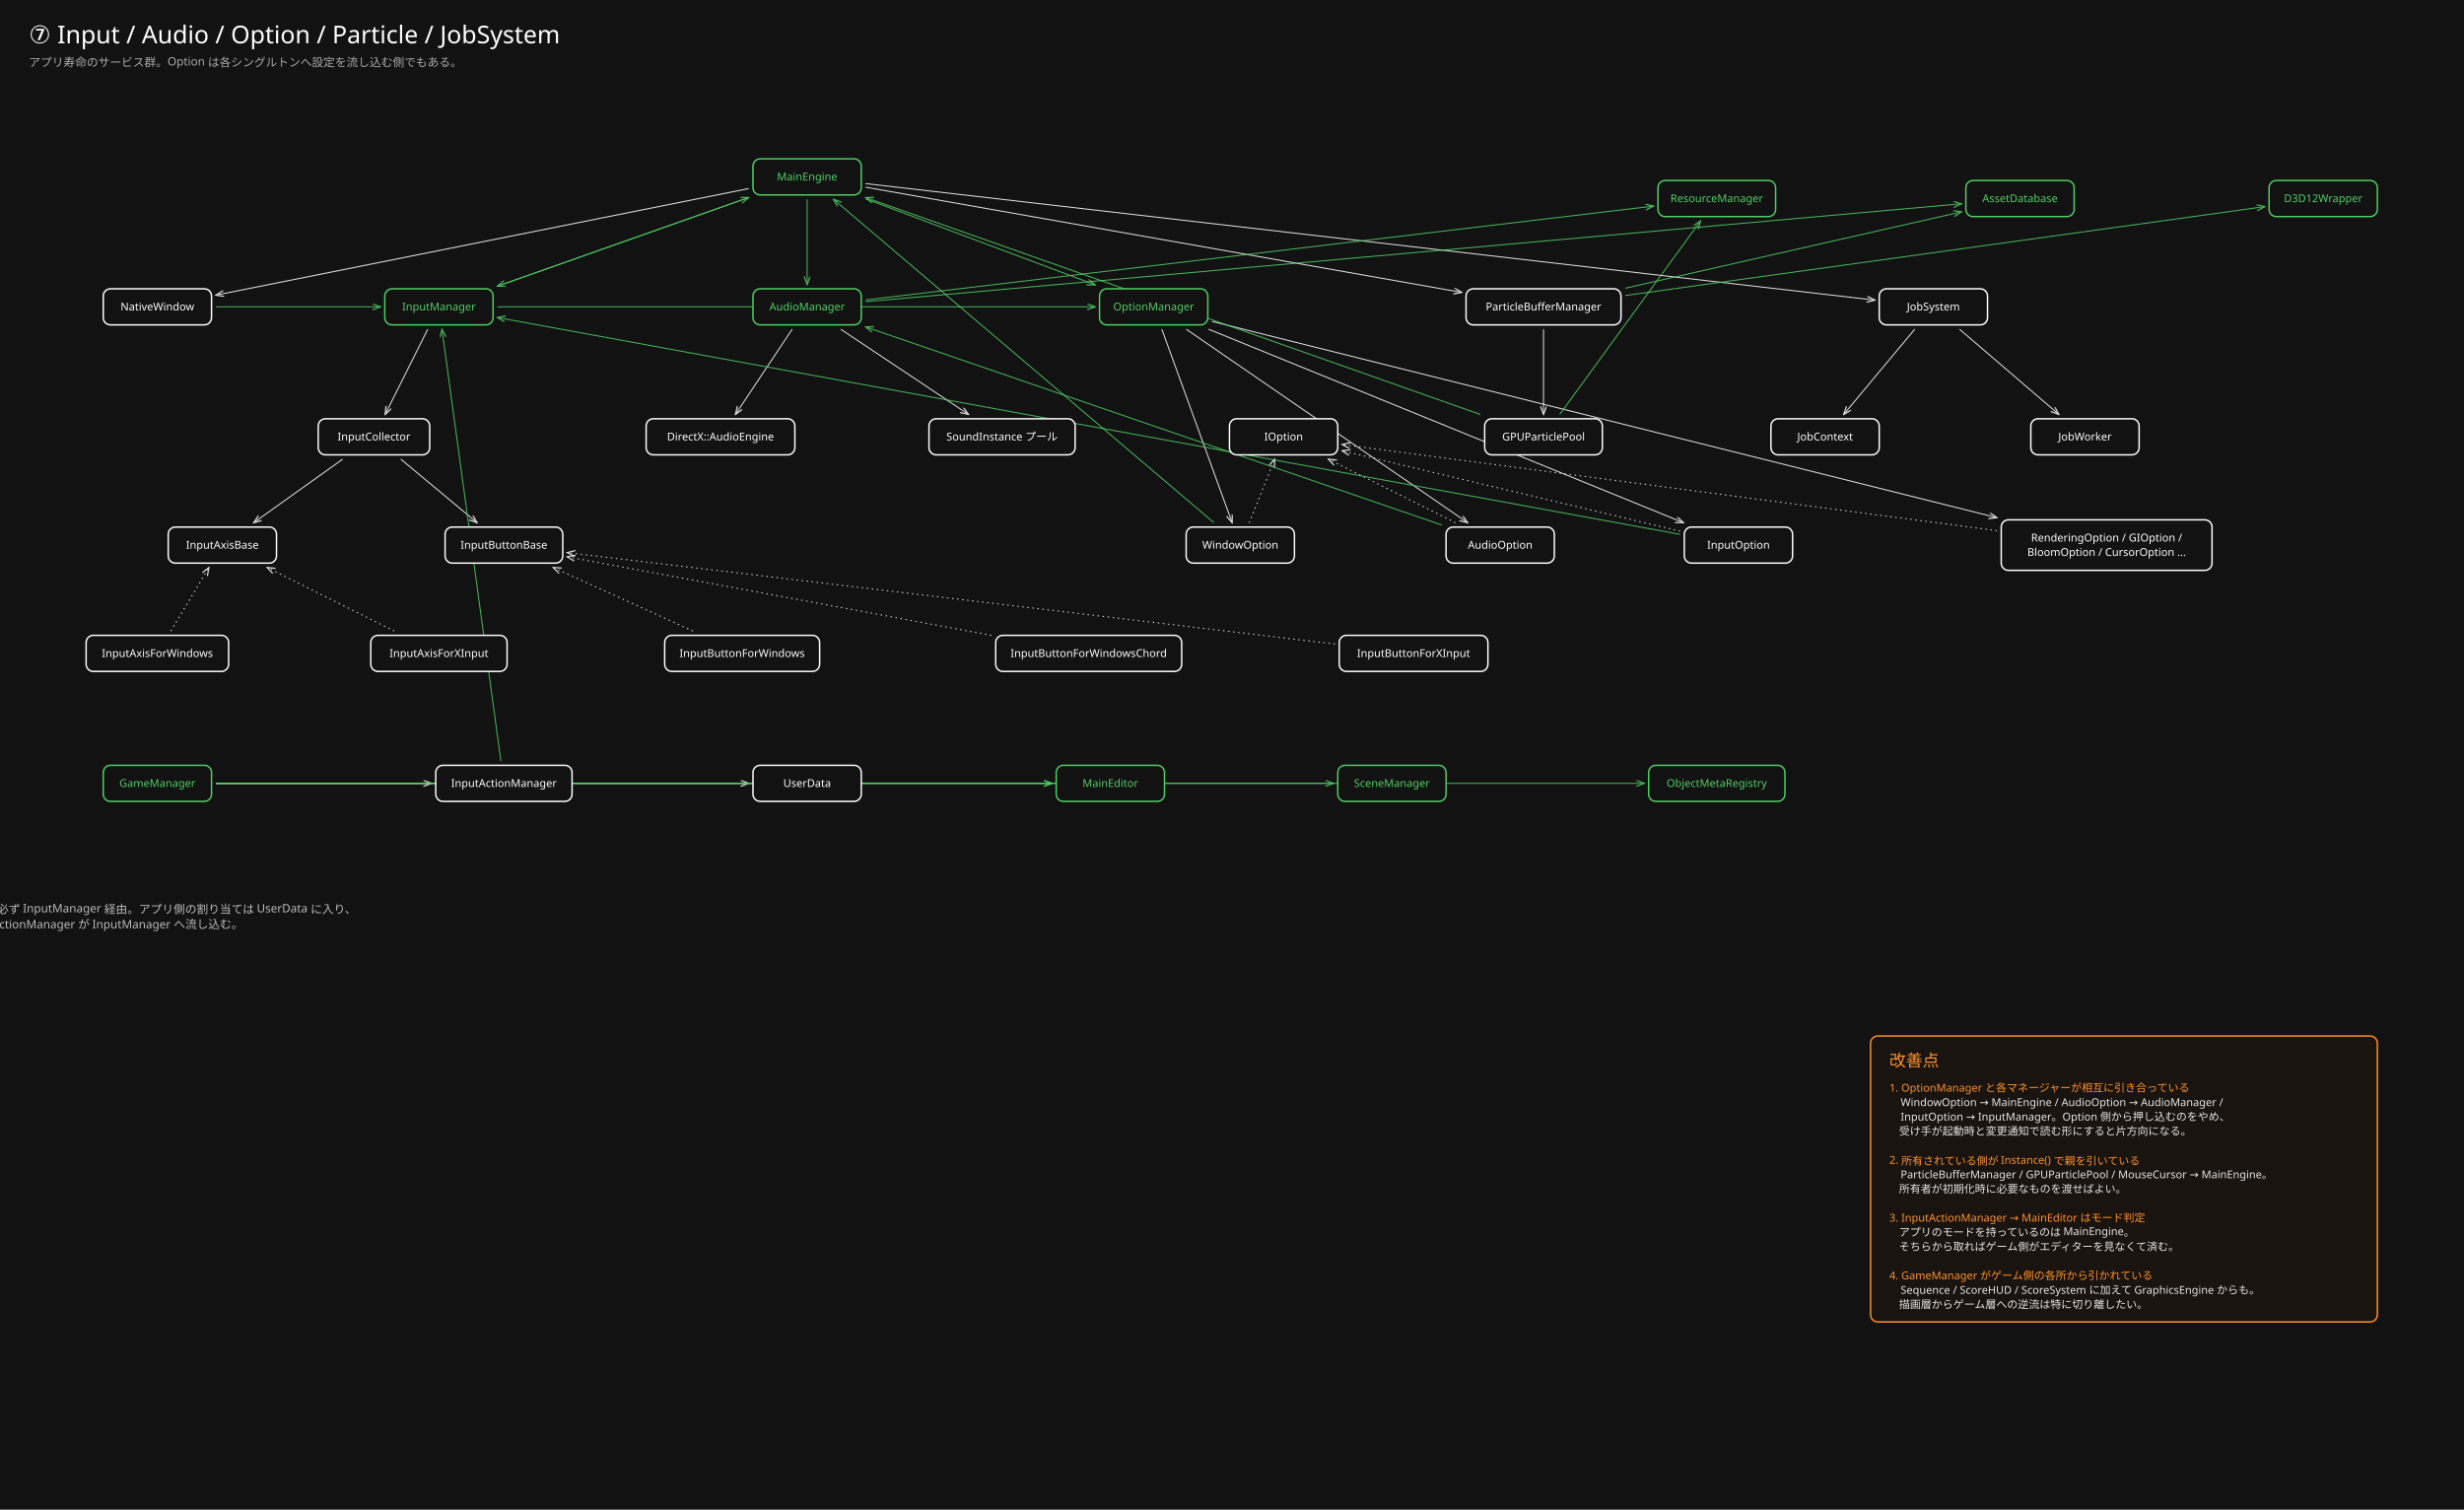
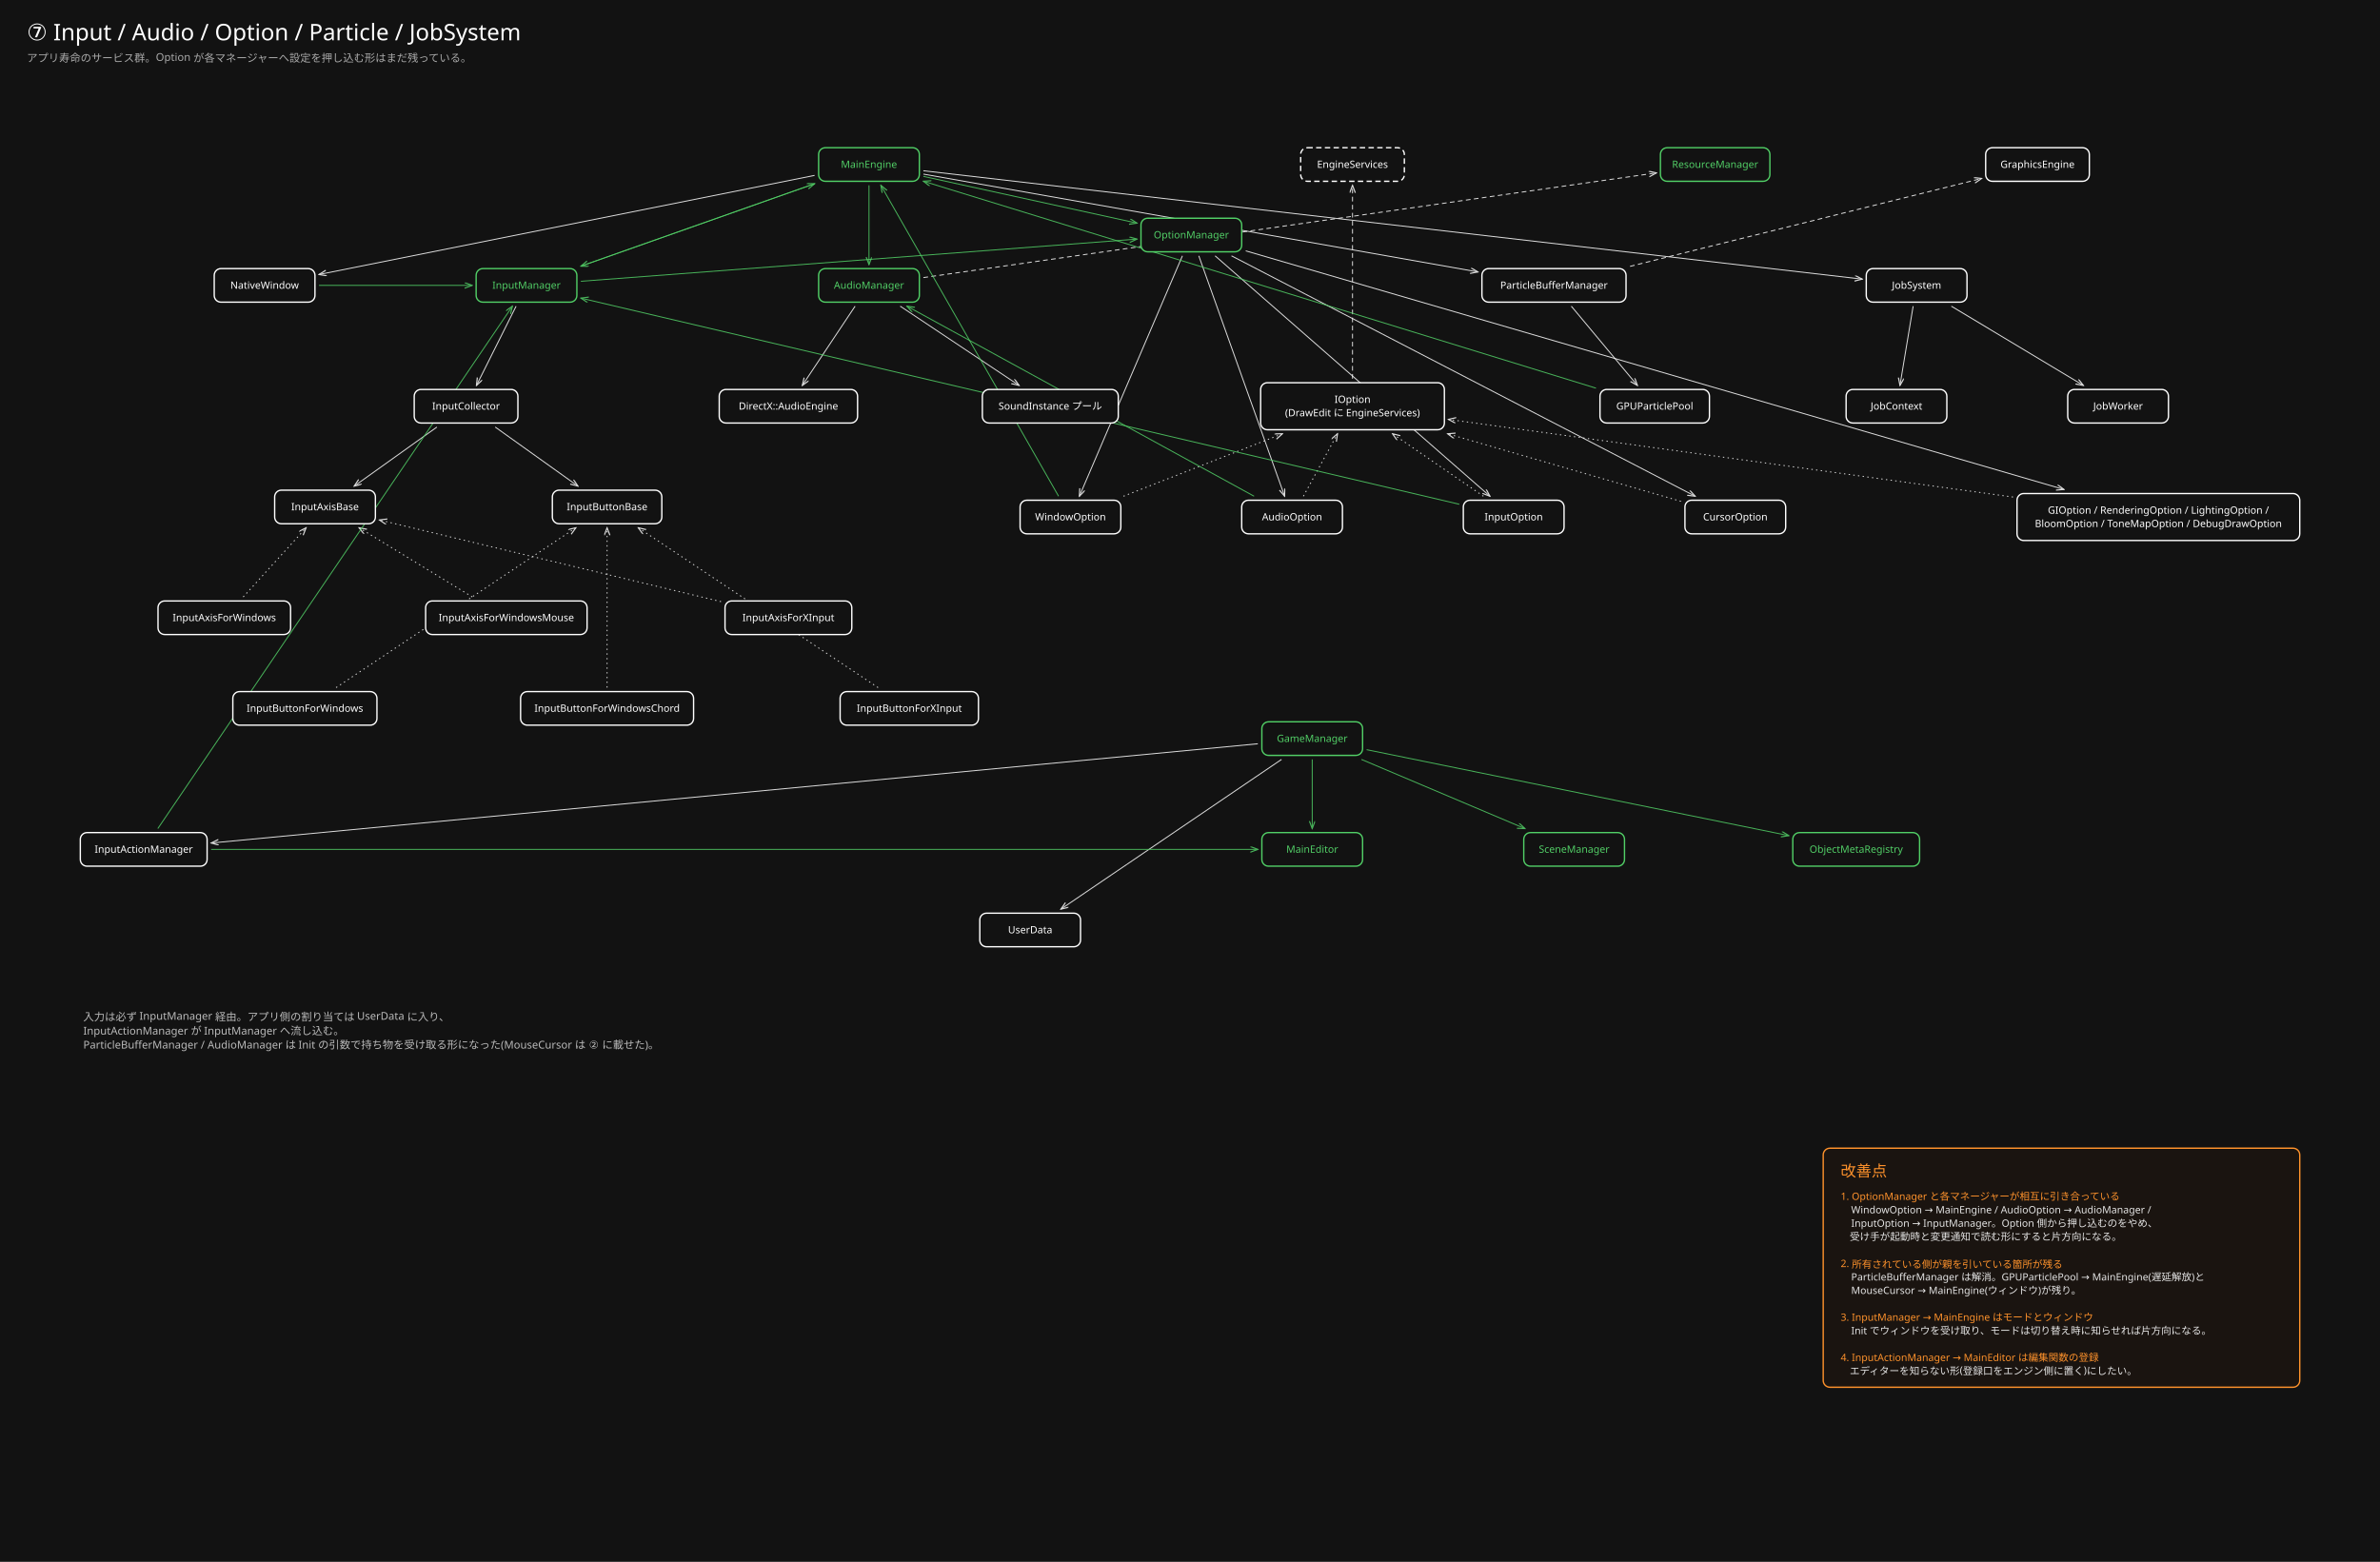
- <svg xmlns="http://www.w3.org/2000/svg" viewBox="-218 -245 3413 2091" width="2400">
-   <rect x="-218" y="-245" width="3413" height="2091" fill="#121212" />
+ <svg xmlns="http://www.w3.org/2000/svg" viewBox="-394 -245 3544 2326" width="2400">
+   <rect x="-394" y="-245" width="3544" height="2326" fill="#121212" />
  <defs>
    <marker id="aw" markerWidth="9" markerHeight="9" refX="8" refY="3" orient="auto">
      <path d="M0,0 L8,3 L0,6" fill="none" stroke="#ffffff" stroke-width="1.2" />
    </marker>
    <marker id="ag" markerWidth="9" markerHeight="9" refX="8" refY="3" orient="auto">
      <path d="M0,0 L8,3 L0,6" fill="none" stroke="#51cf66" stroke-width="1.2" />
    </marker>
  </defs>
-   <text x="-178" y="-185" fill="#fff" font-size="34" font-family="sans-serif">⑦ Input / Audio / Option / Particle / JobSystem</text>
-   <text x="-178" y="-153" fill="#aaa" font-size="16" font-family="sans-serif">アプリ寿命のサービス群。Option は各シングルトンへ設定を流し込む側でもある。</text>
+   <text x="-354" y="-185" fill="#fff" font-size="34" font-family="sans-serif">⑦ Input / Audio / Option / Particle / JobSystem</text>
+   <text x="-354" y="-153" fill="#aaa" font-size="16" font-family="sans-serif">アプリ寿命のサービス群。Option が各マネージャーへ設定を押し込む形はまだ残っている。</text>
  <line x1="819.0" y1="28.6" x2="471.0" y2="151.4" stroke="#51cf66" stroke-width="1.4" opacity="0.85" marker-end="url(#ag)" />
  <line x1="900.0" y1="31.0" x2="900.0" y2="149.0" stroke="#51cf66" stroke-width="1.4" opacity="0.85" marker-end="url(#ag)" />
-   <line x1="981.0" y1="30.4" x2="1299.0" y2="149.6" stroke="#51cf66" stroke-width="1.4" opacity="0.85" marker-end="url(#ag)" />
+   <line x1="981.0" y1="17.7" x2="1299.0" y2="87.3" stroke="#51cf66" stroke-width="1.4" opacity="0.85" marker-end="url(#ag)" />
+   <line x1="819.0" y1="16.2" x2="81.0" y2="163.8" stroke="#ffffff" stroke-width="1.4" opacity="0.85" marker-end="url(#aw)" />
  <line x1="981.0" y1="14.3" x2="1806.7" y2="160.0" stroke="#ffffff" stroke-width="1.4" opacity="0.85" marker-end="url(#aw)" />
  <line x1="981.0" y1="9.3" x2="2379.0" y2="170.7" stroke="#ffffff" stroke-width="1.4" opacity="0.85" marker-end="url(#aw)" />
-   <line x1="819.0" y1="16.2" x2="81.0" y2="163.8" stroke="#ffffff" stroke-width="1.4" opacity="0.85" marker-end="url(#aw)" />
  <line x1="81.0" y1="180.0" x2="309.0" y2="180.0" stroke="#51cf66" stroke-width="1.4" opacity="0.85" marker-end="url(#ag)" />
  <line x1="471.0" y1="151.4" x2="819.0" y2="28.6" stroke="#51cf66" stroke-width="1.4" opacity="0.85" marker-end="url(#ag)" />
-   <line x1="471.0" y1="180.0" x2="1299.0" y2="180.0" stroke="#51cf66" stroke-width="1.4" opacity="0.85" marker-end="url(#ag)" />
+   <line x1="471.0" y1="173.9" x2="1299.0" y2="111.1" stroke="#51cf66" stroke-width="1.4" opacity="0.85" marker-end="url(#ag)" />
  <line x1="374.5" y1="211.0" x2="315.5" y2="329.0" stroke="#ffffff" stroke-width="1.4" opacity="0.85" marker-end="url(#aw)" />
  <line x1="256.6" y1="391.0" x2="133.4" y2="479.0" stroke="#ffffff" stroke-width="1.4" opacity="0.85" marker-end="url(#aw)" />
-   <line x1="337.2" y1="391.0" x2="442.8" y2="479.0" stroke="#ffffff" stroke-width="1.4" opacity="0.85" marker-end="url(#aw)" />
-   <line x1="18.6" y1="629.0" x2="71.4" y2="541.0" stroke="#ffffff" stroke-width="1.4" opacity="0.85" stroke-dasharray="2 5" marker-end="url(#aw)" />
-   <line x1="328.0" y1="629.0" x2="152.0" y2="541.0" stroke="#ffffff" stroke-width="1.4" opacity="0.85" stroke-dasharray="2 5" marker-end="url(#aw)" />
-   <line x1="741.8" y1="629.0" x2="548.2" y2="541.0" stroke="#ffffff" stroke-width="1.4" opacity="0.85" stroke-dasharray="2 5" marker-end="url(#aw)" />
-   <line x1="1155.2" y1="635.0" x2="567.5" y2="526.2" stroke="#ffffff" stroke-width="1.4" opacity="0.85" stroke-dasharray="2 5" marker-end="url(#aw)" />
-   <line x1="1631.0" y1="647.0" x2="567.5" y2="520.4" stroke="#ffffff" stroke-width="1.4" opacity="0.85" stroke-dasharray="2 5" marker-end="url(#aw)" />
+   <line x1="343.4" y1="391.0" x2="466.6" y2="479.0" stroke="#ffffff" stroke-width="1.4" opacity="0.85" marker-end="url(#aw)" />
+   <line x1="-31.8" y1="644.0" x2="61.8" y2="541.0" stroke="#ffffff" stroke-width="1.4" opacity="0.85" stroke-dasharray="2 5" marker-end="url(#aw)" />
+   <line x1="309.3" y1="644.0" x2="140.7" y2="541.0" stroke="#ffffff" stroke-width="1.4" opacity="0.85" stroke-dasharray="2 5" marker-end="url(#aw)" />
+   <line x1="679.6" y1="651.0" x2="171.0" y2="529.4" stroke="#ffffff" stroke-width="1.4" opacity="0.85" stroke-dasharray="2 5" marker-end="url(#aw)" />
+   <line x1="106.5" y1="779.0" x2="463.5" y2="541.0" stroke="#ffffff" stroke-width="1.4" opacity="0.85" stroke-dasharray="2 5" marker-end="url(#aw)" />
+   <line x1="510.0" y1="779.0" x2="510.0" y2="541.0" stroke="#ffffff" stroke-width="1.4" opacity="0.85" stroke-dasharray="2 5" marker-end="url(#aw)" />
+   <line x1="913.5" y1="779.0" x2="556.5" y2="541.0" stroke="#ffffff" stroke-width="1.4" opacity="0.85" stroke-dasharray="2 5" marker-end="url(#aw)" />
  <line x1="879.3" y1="211.0" x2="800.7" y2="329.0" stroke="#ffffff" stroke-width="1.4" opacity="0.85" marker-end="url(#aw)" />
  <line x1="946.5" y1="211.0" x2="1123.5" y2="329.0" stroke="#ffffff" stroke-width="1.4" opacity="0.85" marker-end="url(#aw)" />
-   <line x1="981.0" y1="172.8" x2="2499.0" y2="37.2" stroke="#51cf66" stroke-width="1.4" opacity="0.85" marker-end="url(#ag)" />
-   <line x1="981.0" y1="170.4" x2="2072.5" y2="40.4" stroke="#51cf66" stroke-width="1.4" opacity="0.85" marker-end="url(#ag)" />
-   <line x1="1391.3" y1="211.0" x2="1488.7" y2="479.0" stroke="#ffffff" stroke-width="1.4" opacity="0.85" marker-end="url(#aw)" />
-   <line x1="1425.1" y1="211.0" x2="1814.9" y2="479.0" stroke="#ffffff" stroke-width="1.4" opacity="0.85" marker-end="url(#aw)" />
-   <line x1="1456.1" y1="211.0" x2="2113.9" y2="479.0" stroke="#ffffff" stroke-width="1.4" opacity="0.85" marker-end="url(#aw)" />
-   <line x1="1461.0" y1="200.2" x2="2548.0" y2="472.0" stroke="#ffffff" stroke-width="1.4" opacity="0.85" marker-end="url(#aw)" />
-   <line x1="1512.4" y1="479.0" x2="1547.6" y2="391.0" stroke="#ffffff" stroke-width="1.4" opacity="0.85" stroke-dasharray="2 5" marker-end="url(#aw)" />
-   <line x1="1798.0" y1="479.0" x2="1622.0" y2="391.0" stroke="#ffffff" stroke-width="1.4" opacity="0.85" stroke-dasharray="2 5" marker-end="url(#aw)" />
-   <line x1="2109.0" y1="490.7" x2="1641.0" y2="379.3" stroke="#ffffff" stroke-width="1.4" opacity="0.85" stroke-dasharray="2 5" marker-end="url(#aw)" />
-   <line x1="2548.0" y1="490.0" x2="1641.0" y2="370.7" stroke="#ffffff" stroke-width="1.4" opacity="0.85" stroke-dasharray="2 5" marker-end="url(#aw)" />
-   <line x1="1463.5" y1="479.0" x2="936.5" y2="31.0" stroke="#51cf66" stroke-width="1.4" opacity="0.85" marker-end="url(#ag)" />
-   <line x1="1779.0" y1="482.2" x2="981.0" y2="207.8" stroke="#51cf66" stroke-width="1.4" opacity="0.85" marker-end="url(#ag)" />
-   <line x1="2109.0" y1="495.1" x2="471.0" y2="194.8" stroke="#51cf66" stroke-width="1.4" opacity="0.85" marker-end="url(#ag)" />
-   <line x1="1920.0" y1="211.0" x2="1920.0" y2="329.0" stroke="#ffffff" stroke-width="1.4" opacity="0.85" marker-end="url(#aw)" />
-   <line x1="2033.3" y1="154.2" x2="2499.0" y2="48.4" stroke="#51cf66" stroke-width="1.4" opacity="0.85" marker-end="url(#ag)" />
-   <line x1="2033.3" y1="164.3" x2="2919.0" y2="41.2" stroke="#51cf66" stroke-width="1.4" opacity="0.85" marker-end="url(#ag)" />
-   <line x1="1832.5" y1="329.1" x2="981.0" y2="28.6" stroke="#51cf66" stroke-width="1.4" opacity="0.85" marker-end="url(#ag)" />
-   <line x1="1942.5" y1="329.0" x2="2137.5" y2="61.0" stroke="#51cf66" stroke-width="1.4" opacity="0.85" marker-end="url(#ag)" />
-   <line x1="2434.2" y1="211.0" x2="2335.8" y2="329.0" stroke="#ffffff" stroke-width="1.4" opacity="0.85" marker-end="url(#aw)" />
-   <line x1="2496.2" y1="211.0" x2="2633.8" y2="329.0" stroke="#ffffff" stroke-width="1.4" opacity="0.85" marker-end="url(#aw)" />
-   <line x1="81.0" y1="840.0" x2="379.6" y2="840.0" stroke="#ffffff" stroke-width="1.4" opacity="0.85" marker-end="url(#aw)" />
-   <line x1="81.0" y1="840.0" x2="819.0" y2="840.0" stroke="#ffffff" stroke-width="1.4" opacity="0.85" marker-end="url(#aw)" />
-   <line x1="81.0" y1="840.0" x2="1239.0" y2="840.0" stroke="#51cf66" stroke-width="1.4" opacity="0.85" marker-end="url(#ag)" />
-   <line x1="81.0" y1="840.0" x2="1629.0" y2="840.0" stroke="#51cf66" stroke-width="1.4" opacity="0.85" marker-end="url(#ag)" />
-   <line x1="81.0" y1="840.0" x2="2059.6" y2="840.0" stroke="#51cf66" stroke-width="1.4" opacity="0.85" marker-end="url(#ag)" />
-   <line x1="475.8" y1="809.0" x2="394.2" y2="211.0" stroke="#51cf66" stroke-width="1.4" opacity="0.85" marker-end="url(#ag)" />
-   <line x1="580.4" y1="840.0" x2="1239.0" y2="840.0" stroke="#51cf66" stroke-width="1.4" opacity="0.85" marker-end="url(#ag)" />
+   <line x1="981.0" y1="168.4" x2="2072.5" y2="12.5" stroke="#ffffff" stroke-width="1.4" opacity="0.85" stroke-dasharray="7 5" marker-end="url(#aw)" />
+   <line x1="1366.7" y1="136.0" x2="1213.3" y2="494.0" stroke="#ffffff" stroke-width="1.4" opacity="0.85" marker-end="url(#aw)" />
+   <line x1="1278.9" y1="494.0" x2="1515.6" y2="401.0" stroke="#ffffff" stroke-width="1.4" opacity="0.85" stroke-dasharray="2 5" marker-end="url(#aw)" />
+   <line x1="1391.1" y1="136.0" x2="1518.9" y2="494.0" stroke="#ffffff" stroke-width="1.4" opacity="0.85" marker-end="url(#aw)" />
+   <line x1="1546.9" y1="494.0" x2="1597.6" y2="401.0" stroke="#ffffff" stroke-width="1.4" opacity="0.85" stroke-dasharray="2 5" marker-end="url(#aw)" />
+   <line x1="1415.4" y1="136.0" x2="1824.6" y2="494.0" stroke="#ffffff" stroke-width="1.4" opacity="0.85" marker-end="url(#aw)" />
+   <line x1="1814.9" y1="494.0" x2="1679.6" y2="401.0" stroke="#ffffff" stroke-width="1.4" opacity="0.85" stroke-dasharray="2 5" marker-end="url(#aw)" />
+   <line x1="1439.8" y1="136.0" x2="2130.2" y2="494.0" stroke="#ffffff" stroke-width="1.4" opacity="0.85" marker-end="url(#aw)" />
+   <line x1="2109.0" y1="501.6" x2="1761.6" y2="401.0" stroke="#ffffff" stroke-width="1.4" opacity="0.85" stroke-dasharray="2 5" marker-end="url(#aw)" />
+   <line x1="1461.0" y1="128.6" x2="2679.4" y2="484.0" stroke="#ffffff" stroke-width="1.4" opacity="0.85" marker-end="url(#aw)" />
+   <line x1="2603.5" y1="495.2" x2="1762.8" y2="379.6" stroke="#ffffff" stroke-width="1.4" opacity="0.85" stroke-dasharray="2 5" marker-end="url(#aw)" />
+   <line x1="1620.0" y1="319.0" x2="1620.0" y2="31.0" stroke="#ffffff" stroke-width="1.4" opacity="0.85" stroke-dasharray="7 5" marker-end="url(#aw)" />
+   <line x1="1182.3" y1="494.0" x2="917.7" y2="31.0" stroke="#51cf66" stroke-width="1.4" opacity="0.85" marker-end="url(#ag)" />
+   <line x1="1473.4" y1="494.0" x2="956.6" y2="211.0" stroke="#51cf66" stroke-width="1.4" opacity="0.85" marker-end="url(#ag)" />
+   <line x1="1779.0" y1="506.0" x2="471.0" y2="199.0" stroke="#51cf66" stroke-width="1.4" opacity="0.85" marker-end="url(#ag)" />
+   <line x1="1945.8" y1="211.0" x2="2044.2" y2="329.0" stroke="#ffffff" stroke-width="1.4" opacity="0.85" marker-end="url(#aw)" />
+   <line x1="2033.3" y1="151.7" x2="2556.8" y2="20.8" stroke="#ffffff" stroke-width="1.4" opacity="0.85" stroke-dasharray="7 5" marker-end="url(#aw)" />
+   <line x1="1982.5" y1="333.1" x2="981.0" y2="24.9" stroke="#51cf66" stroke-width="1.4" opacity="0.85" marker-end="url(#ag)" />
+   <line x1="2454.8" y1="211.0" x2="2435.2" y2="329.0" stroke="#ffffff" stroke-width="1.4" opacity="0.85" marker-end="url(#aw)" />
+   <line x1="2511.7" y1="211.0" x2="2708.3" y2="329.0" stroke="#ffffff" stroke-width="1.4" opacity="0.85" marker-end="url(#aw)" />
+   <line x1="1479.0" y1="862.7" x2="-79.6" y2="1010.5" stroke="#ffffff" stroke-width="1.4" opacity="0.85" marker-end="url(#aw)" />
+   <line x1="1514.3" y1="886.0" x2="1185.7" y2="1109.0" stroke="#ffffff" stroke-width="1.4" opacity="0.85" marker-end="url(#aw)" />
+   <line x1="1560.0" y1="886.0" x2="1560.0" y2="989.0" stroke="#51cf66" stroke-width="1.4" opacity="0.85" marker-end="url(#ag)" />
+   <line x1="1633.3" y1="886.0" x2="1876.7" y2="989.0" stroke="#51cf66" stroke-width="1.4" opacity="0.85" marker-end="url(#ag)" />
+   <line x1="1641.0" y1="871.5" x2="2269.6" y2="999.5" stroke="#51cf66" stroke-width="1.4" opacity="0.85" marker-end="url(#ag)" />
+   <line x1="-159.0" y1="989.0" x2="369.0" y2="211.0" stroke="#51cf66" stroke-width="1.4" opacity="0.85" marker-end="url(#ag)" />
+   <line x1="-79.6" y1="1020.0" x2="1479.0" y2="1020.0" stroke="#51cf66" stroke-width="1.4" opacity="0.85" marker-end="url(#ag)" />
  <rect x="825.0" y="-25.0" width="150.0" height="50.0" rx="10" fill="#121212" stroke="#51cf66" stroke-width="2" />
  <text x="900.0" y="5.0" fill="#51cf66" font-size="15" font-family="sans-serif" text-anchor="middle">MainEngine</text>
+   <rect x="1542.8" y="-25.0" width="154.4" height="50.0" rx="10" fill="#121212" stroke="#ffffff" stroke-width="2" stroke-dasharray="8 5" />
+   <text x="1620.0" y="5.0" fill="#ffffff" font-size="15" font-family="sans-serif" text-anchor="middle">EngineServices</text>
+   <rect x="2078.5" y="-25.0" width="163.0" height="50.0" rx="10" fill="#121212" stroke="#51cf66" stroke-width="2" />
+   <text x="2160.0" y="5.0" fill="#51cf66" font-size="15" font-family="sans-serif" text-anchor="middle">ResourceManager</text>
+   <rect x="2562.8" y="-25.0" width="154.4" height="50.0" rx="10" fill="#121212" stroke="#ffffff" stroke-width="2" />
+   <text x="2640.0" y="5.0" fill="#ffffff" font-size="15" font-family="sans-serif" text-anchor="middle">GraphicsEngine</text>
  <rect x="-75.0" y="155.0" width="150.0" height="50.0" rx="10" fill="#121212" stroke="#ffffff" stroke-width="2" />
  <text x="0.0" y="185.0" fill="#ffffff" font-size="15" font-family="sans-serif" text-anchor="middle">NativeWindow</text>
  <rect x="315.0" y="155.0" width="150.0" height="50.0" rx="10" fill="#121212" stroke="#51cf66" stroke-width="2" />
  <text x="390.0" y="185.0" fill="#51cf66" font-size="15" font-family="sans-serif" text-anchor="middle">InputManager</text>
  <rect x="825.0" y="155.0" width="150.0" height="50.0" rx="10" fill="#121212" stroke="#51cf66" stroke-width="2" />
  <text x="900.0" y="185.0" fill="#51cf66" font-size="15" font-family="sans-serif" text-anchor="middle">AudioManager</text>
-   <rect x="1305.0" y="155.0" width="150.0" height="50.0" rx="10" fill="#121212" stroke="#51cf66" stroke-width="2" />
-   <text x="1380.0" y="185.0" fill="#51cf66" font-size="15" font-family="sans-serif" text-anchor="middle">OptionManager</text>
+   <rect x="1305.0" y="80.0" width="150.0" height="50.0" rx="10" fill="#121212" stroke="#51cf66" stroke-width="2" />
+   <text x="1380.0" y="110.0" fill="#51cf66" font-size="15" font-family="sans-serif" text-anchor="middle">OptionManager</text>
  <rect x="1812.7" y="155.0" width="214.6" height="50.0" rx="10" fill="#121212" stroke="#ffffff" stroke-width="2" />
  <text x="1920.0" y="185.0" fill="#ffffff" font-size="15" font-family="sans-serif" text-anchor="middle">ParticleBufferManager</text>
  <rect x="2385.0" y="155.0" width="150.0" height="50.0" rx="10" fill="#121212" stroke="#ffffff" stroke-width="2" />
  <text x="2460.0" y="185.0" fill="#ffffff" font-size="15" font-family="sans-serif" text-anchor="middle">JobSystem</text>
  <rect x="222.8" y="335.0" width="154.4" height="50.0" rx="10" fill="#121212" stroke="#ffffff" stroke-width="2" />
  <text x="300.0" y="365.0" fill="#ffffff" font-size="15" font-family="sans-serif" text-anchor="middle">InputCollector</text>
-   <rect x="15.0" y="485.0" width="150.0" height="50.0" rx="10" fill="#121212" stroke="#ffffff" stroke-width="2" />
-   <text x="90.0" y="515.0" fill="#ffffff" font-size="15" font-family="sans-serif" text-anchor="middle">InputAxisBase</text>
-   <rect x="398.5" y="485.0" width="163.0" height="50.0" rx="10" fill="#121212" stroke="#ffffff" stroke-width="2" />
-   <text x="480.0" y="515.0" fill="#ffffff" font-size="15" font-family="sans-serif" text-anchor="middle">InputButtonBase</text>
-   <rect x="-98.7" y="635.0" width="197.4" height="50.0" rx="10" fill="#121212" stroke="#ffffff" stroke-width="2" />
-   <text x="0.0" y="665.0" fill="#ffffff" font-size="15" font-family="sans-serif" text-anchor="middle">InputAxisForWindows</text>
-   <rect x="295.6" y="635.0" width="188.8" height="50.0" rx="10" fill="#121212" stroke="#ffffff" stroke-width="2" />
-   <text x="390.0" y="665.0" fill="#ffffff" font-size="15" font-family="sans-serif" text-anchor="middle">InputAxisForXInput</text>
-   <rect x="702.7" y="635.0" width="214.6" height="50.0" rx="10" fill="#121212" stroke="#ffffff" stroke-width="2" />
-   <text x="810.0" y="665.0" fill="#ffffff" font-size="15" font-family="sans-serif" text-anchor="middle">InputButtonForWindows</text>
-   <rect x="1161.2" y="635.0" width="257.6" height="50.0" rx="10" fill="#121212" stroke="#ffffff" stroke-width="2" />
-   <text x="1290.0" y="665.0" fill="#ffffff" font-size="15" font-family="sans-serif" text-anchor="middle">InputButtonForWindowsChord</text>
-   <rect x="1637.0" y="635.0" width="206.0" height="50.0" rx="10" fill="#121212" stroke="#ffffff" stroke-width="2" />
-   <text x="1740.0" y="665.0" fill="#ffffff" font-size="15" font-family="sans-serif" text-anchor="middle">InputButtonForXInput</text>
  <rect x="677.0" y="335.0" width="206.0" height="50.0" rx="10" fill="#121212" stroke="#ffffff" stroke-width="2" />
  <text x="780.0" y="365.0" fill="#ffffff" font-size="15" font-family="sans-serif" text-anchor="middle">DirectX::AudioEngine</text>
  <rect x="1068.8" y="335.0" width="202.4" height="50.0" rx="10" fill="#121212" stroke="#ffffff" stroke-width="2" />
  <text x="1170.0" y="365.0" fill="#ffffff" font-size="15" font-family="sans-serif" text-anchor="middle">SoundInstance プール</text>
-   <rect x="1485.0" y="335.0" width="150.0" height="50.0" rx="10" fill="#121212" stroke="#ffffff" stroke-width="2" />
-   <text x="1560.0" y="365.0" fill="#ffffff" font-size="15" font-family="sans-serif" text-anchor="middle">IOption</text>
-   <rect x="1425.0" y="485.0" width="150.0" height="50.0" rx="10" fill="#121212" stroke="#ffffff" stroke-width="2" />
-   <text x="1500.0" y="515.0" fill="#ffffff" font-size="15" font-family="sans-serif" text-anchor="middle">WindowOption</text>
-   <rect x="1785.0" y="485.0" width="150.0" height="50.0" rx="10" fill="#121212" stroke="#ffffff" stroke-width="2" />
-   <text x="1860.0" y="515.0" fill="#ffffff" font-size="15" font-family="sans-serif" text-anchor="middle">AudioOption</text>
-   <rect x="2115.0" y="485.0" width="150.0" height="50.0" rx="10" fill="#121212" stroke="#ffffff" stroke-width="2" />
-   <text x="2190.0" y="515.0" fill="#ffffff" font-size="15" font-family="sans-serif" text-anchor="middle">InputOption</text>
-   <rect x="2554.0" y="475.0" width="292.0" height="70.0" rx="10" fill="#121212" stroke="#ffffff" stroke-width="2" />
-   <text x="2700.0" y="505.0" fill="#ffffff" font-size="15" font-family="sans-serif" text-anchor="middle">RenderingOption / GIOption /</text>
-   <text x="2700.0" y="525.0" fill="#ffffff" font-size="15" font-family="sans-serif" text-anchor="middle">BloomOption / CursorOption ...</text>
-   <rect x="1838.5" y="335.0" width="163.0" height="50.0" rx="10" fill="#121212" stroke="#ffffff" stroke-width="2" />
-   <text x="1920.0" y="365.0" fill="#ffffff" font-size="15" font-family="sans-serif" text-anchor="middle">GPUParticlePool</text>
-   <rect x="2235.0" y="335.0" width="150.0" height="50.0" rx="10" fill="#121212" stroke="#ffffff" stroke-width="2" />
-   <text x="2310.0" y="365.0" fill="#ffffff" font-size="15" font-family="sans-serif" text-anchor="middle">JobContext</text>
-   <rect x="2595.0" y="335.0" width="150.0" height="50.0" rx="10" fill="#121212" stroke="#ffffff" stroke-width="2" />
-   <text x="2670.0" y="365.0" fill="#ffffff" font-size="15" font-family="sans-serif" text-anchor="middle">JobWorker</text>
-   <rect x="2505.0" y="5.0" width="150.0" height="50.0" rx="10" fill="#121212" stroke="#51cf66" stroke-width="2" />
-   <text x="2580.0" y="35.0" fill="#51cf66" font-size="15" font-family="sans-serif" text-anchor="middle">AssetDatabase</text>
-   <rect x="2078.5" y="5.0" width="163.0" height="50.0" rx="10" fill="#121212" stroke="#51cf66" stroke-width="2" />
-   <text x="2160.0" y="35.0" fill="#51cf66" font-size="15" font-family="sans-serif" text-anchor="middle">ResourceManager</text>
-   <rect x="2925.0" y="5.0" width="150.0" height="50.0" rx="10" fill="#121212" stroke="#51cf66" stroke-width="2" />
-   <text x="3000.0" y="35.0" fill="#51cf66" font-size="15" font-family="sans-serif" text-anchor="middle">D3D12Wrapper</text>
-   <rect x="-75.0" y="815.0" width="150.0" height="50.0" rx="10" fill="#121212" stroke="#51cf66" stroke-width="2" />
-   <text x="0.0" y="845.0" fill="#51cf66" font-size="15" font-family="sans-serif" text-anchor="middle">GameManager</text>
-   <rect x="385.6" y="815.0" width="188.8" height="50.0" rx="10" fill="#121212" stroke="#ffffff" stroke-width="2" />
-   <text x="480.0" y="845.0" fill="#ffffff" font-size="15" font-family="sans-serif" text-anchor="middle">InputActionManager</text>
-   <rect x="825.0" y="815.0" width="150.0" height="50.0" rx="10" fill="#121212" stroke="#ffffff" stroke-width="2" />
-   <text x="900.0" y="845.0" fill="#ffffff" font-size="15" font-family="sans-serif" text-anchor="middle">UserData</text>
-   <rect x="1245.0" y="815.0" width="150.0" height="50.0" rx="10" fill="#121212" stroke="#51cf66" stroke-width="2" />
-   <text x="1320.0" y="845.0" fill="#51cf66" font-size="15" font-family="sans-serif" text-anchor="middle">MainEditor</text>
-   <rect x="1635.0" y="815.0" width="150.0" height="50.0" rx="10" fill="#121212" stroke="#51cf66" stroke-width="2" />
-   <text x="1710.0" y="845.0" fill="#51cf66" font-size="15" font-family="sans-serif" text-anchor="middle">SceneManager</text>
-   <rect x="2065.6" y="815.0" width="188.8" height="50.0" rx="10" fill="#121212" stroke="#51cf66" stroke-width="2" />
-   <text x="2160.0" y="845.0" fill="#51cf66" font-size="15" font-family="sans-serif" text-anchor="middle">ObjectMetaRegistry</text>
-   <text x="-270.0" y="1020.0" fill="#bbb" font-size="16" font-family="sans-serif">入力は必ず InputManager 経由。アプリ側の割り当ては UserData に入り、</text>
-   <text x="-270.0" y="1040.8" fill="#bbb" font-size="16" font-family="sans-serif">InputActionManager が InputManager へ流し込む。</text>
-   <rect x="2373.0" y="1190.0" width="702.0" height="396.0" rx="10" fill="#1a1410" stroke="#ff922b" stroke-width="2" />
-   <text x="2399.0" y="1232.0" fill="#ff922b" font-size="23" font-family="sans-serif">改善点</text>
-   <text x="2399.0" y="1267.0" fill="#ff922b" font-size="15" font-family="sans-serif" xml:space="preserve">1. OptionManager と各マネージャーが相互に引き合っている</text>
-   <text x="2399.0" y="1287.0" fill="#e6e6e6" font-size="15" font-family="sans-serif" xml:space="preserve">    WindowOption → MainEngine / AudioOption → AudioManager /</text>
-   <text x="2399.0" y="1307.0" fill="#e6e6e6" font-size="15" font-family="sans-serif" xml:space="preserve">    InputOption → InputManager。Option 側から押し込むのをやめ、</text>
-   <text x="2399.0" y="1327.0" fill="#e6e6e6" font-size="15" font-family="sans-serif" xml:space="preserve">    受け手が起動時と変更通知で読む形にすると片方向になる。</text>
-   <text x="2399.0" y="1367.0" fill="#ff922b" font-size="15" font-family="sans-serif" xml:space="preserve">2. 所有されている側が Instance() で親を引いている</text>
-   <text x="2399.0" y="1387.0" fill="#e6e6e6" font-size="15" font-family="sans-serif" xml:space="preserve">    ParticleBufferManager / GPUParticlePool / MouseCursor → MainEngine。</text>
-   <text x="2399.0" y="1407.0" fill="#e6e6e6" font-size="15" font-family="sans-serif" xml:space="preserve">    所有者が初期化時に必要なものを渡せばよい。</text>
-   <text x="2399.0" y="1447.0" fill="#ff922b" font-size="15" font-family="sans-serif" xml:space="preserve">3. InputActionManager → MainEditor はモード判定</text>
-   <text x="2399.0" y="1467.0" fill="#e6e6e6" font-size="15" font-family="sans-serif" xml:space="preserve">    アプリのモードを持っているのは MainEngine。</text>
-   <text x="2399.0" y="1487.0" fill="#e6e6e6" font-size="15" font-family="sans-serif" xml:space="preserve">    そちらから取ればゲーム側がエディターを見なくて済む。</text>
-   <text x="2399.0" y="1527.0" fill="#ff922b" font-size="15" font-family="sans-serif" xml:space="preserve">4. GameManager がゲーム側の各所から引かれている</text>
-   <text x="2399.0" y="1547.0" fill="#e6e6e6" font-size="15" font-family="sans-serif" xml:space="preserve">    Sequence / ScoreHUD / ScoreSystem に加えて GraphicsEngine からも。</text>
-   <text x="2399.0" y="1567.0" fill="#e6e6e6" font-size="15" font-family="sans-serif" xml:space="preserve">    描画層からゲーム層への逆流は特に切り離したい。</text>
+   <rect x="1483.2" y="325.0" width="273.6" height="70.0" rx="10" fill="#121212" stroke="#ffffff" stroke-width="2" />
+   <text x="1620.0" y="355.0" fill="#ffffff" font-size="15" font-family="sans-serif" text-anchor="middle">IOption</text>
+   <text x="1620.0" y="375.0" fill="#ffffff" font-size="15" font-family="sans-serif" text-anchor="middle">(DrawEdit に EngineServices)</text>
+   <rect x="1988.5" y="335.0" width="163.0" height="50.0" rx="10" fill="#121212" stroke="#ffffff" stroke-width="2" />
+   <text x="2070.0" y="365.0" fill="#ffffff" font-size="15" font-family="sans-serif" text-anchor="middle">GPUParticlePool</text>
+   <rect x="2355.0" y="335.0" width="150.0" height="50.0" rx="10" fill="#121212" stroke="#ffffff" stroke-width="2" />
+   <text x="2430.0" y="365.0" fill="#ffffff" font-size="15" font-family="sans-serif" text-anchor="middle">JobContext</text>
+   <rect x="2685.0" y="335.0" width="150.0" height="50.0" rx="10" fill="#121212" stroke="#ffffff" stroke-width="2" />
+   <text x="2760.0" y="365.0" fill="#ffffff" font-size="15" font-family="sans-serif" text-anchor="middle">JobWorker</text>
+   <rect x="15.0" y="485.0" width="150.0" height="50.0" rx="10" fill="#121212" stroke="#ffffff" stroke-width="2" />
+   <text x="90.0" y="515.0" fill="#ffffff" font-size="15" font-family="sans-serif" text-anchor="middle">InputAxisBase</text>
+   <rect x="428.5" y="485.0" width="163.0" height="50.0" rx="10" fill="#121212" stroke="#ffffff" stroke-width="2" />
+   <text x="510.0" y="515.0" fill="#ffffff" font-size="15" font-family="sans-serif" text-anchor="middle">InputButtonBase</text>
+   <rect x="1125.0" y="500.0" width="150.0" height="50.0" rx="10" fill="#121212" stroke="#ffffff" stroke-width="2" />
+   <text x="1200.0" y="530.0" fill="#ffffff" font-size="15" font-family="sans-serif" text-anchor="middle">WindowOption</text>
+   <rect x="1455.0" y="500.0" width="150.0" height="50.0" rx="10" fill="#121212" stroke="#ffffff" stroke-width="2" />
+   <text x="1530.0" y="530.0" fill="#ffffff" font-size="15" font-family="sans-serif" text-anchor="middle">AudioOption</text>
+   <rect x="1785.0" y="500.0" width="150.0" height="50.0" rx="10" fill="#121212" stroke="#ffffff" stroke-width="2" />
+   <text x="1860.0" y="530.0" fill="#ffffff" font-size="15" font-family="sans-serif" text-anchor="middle">InputOption</text>
+   <rect x="2115.0" y="500.0" width="150.0" height="50.0" rx="10" fill="#121212" stroke="#ffffff" stroke-width="2" />
+   <text x="2190.0" y="530.0" fill="#ffffff" font-size="15" font-family="sans-serif" text-anchor="middle">CursorOption</text>
+   <rect x="2609.5" y="490.0" width="421.0" height="70.0" rx="10" fill="#121212" stroke="#ffffff" stroke-width="2" />
+   <text x="2820.0" y="520.0" fill="#ffffff" font-size="15" font-family="sans-serif" text-anchor="middle">GIOption / RenderingOption / LightingOption /</text>
+   <text x="2820.0" y="540.0" fill="#ffffff" font-size="15" font-family="sans-serif" text-anchor="middle">BloomOption / ToneMapOption / DebugDrawOption</text>
+   <rect x="-158.7" y="650.0" width="197.4" height="50.0" rx="10" fill="#121212" stroke="#ffffff" stroke-width="2" />
+   <text x="-60.0" y="680.0" fill="#ffffff" font-size="15" font-family="sans-serif" text-anchor="middle">InputAxisForWindows</text>
+   <rect x="239.8" y="650.0" width="240.4" height="50.0" rx="10" fill="#121212" stroke="#ffffff" stroke-width="2" />
+   <text x="360.0" y="680.0" fill="#ffffff" font-size="15" font-family="sans-serif" text-anchor="middle">InputAxisForWindowsMouse</text>
+   <rect x="685.6" y="650.0" width="188.8" height="50.0" rx="10" fill="#121212" stroke="#ffffff" stroke-width="2" />
+   <text x="780.0" y="680.0" fill="#ffffff" font-size="15" font-family="sans-serif" text-anchor="middle">InputAxisForXInput</text>
+   <rect x="-47.3" y="785.0" width="214.6" height="50.0" rx="10" fill="#121212" stroke="#ffffff" stroke-width="2" />
+   <text x="60.0" y="815.0" fill="#ffffff" font-size="15" font-family="sans-serif" text-anchor="middle">InputButtonForWindows</text>
+   <rect x="381.2" y="785.0" width="257.6" height="50.0" rx="10" fill="#121212" stroke="#ffffff" stroke-width="2" />
+   <text x="510.0" y="815.0" fill="#ffffff" font-size="15" font-family="sans-serif" text-anchor="middle">InputButtonForWindowsChord</text>
+   <rect x="857.0" y="785.0" width="206.0" height="50.0" rx="10" fill="#121212" stroke="#ffffff" stroke-width="2" />
+   <text x="960.0" y="815.0" fill="#ffffff" font-size="15" font-family="sans-serif" text-anchor="middle">InputButtonForXInput</text>
+   <rect x="1485.0" y="830.0" width="150.0" height="50.0" rx="10" fill="#121212" stroke="#51cf66" stroke-width="2" />
+   <text x="1560.0" y="860.0" fill="#51cf66" font-size="15" font-family="sans-serif" text-anchor="middle">GameManager</text>
+   <rect x="-274.4" y="995.0" width="188.8" height="50.0" rx="10" fill="#121212" stroke="#ffffff" stroke-width="2" />
+   <text x="-180.0" y="1025.0" fill="#ffffff" font-size="15" font-family="sans-serif" text-anchor="middle">InputActionManager</text>
+   <rect x="1065.0" y="1115.0" width="150.0" height="50.0" rx="10" fill="#121212" stroke="#ffffff" stroke-width="2" />
+   <text x="1140.0" y="1145.0" fill="#ffffff" font-size="15" font-family="sans-serif" text-anchor="middle">UserData</text>
+   <rect x="1485.0" y="995.0" width="150.0" height="50.0" rx="10" fill="#121212" stroke="#51cf66" stroke-width="2" />
+   <text x="1560.0" y="1025.0" fill="#51cf66" font-size="15" font-family="sans-serif" text-anchor="middle">MainEditor</text>
+   <rect x="1875.0" y="995.0" width="150.0" height="50.0" rx="10" fill="#121212" stroke="#51cf66" stroke-width="2" />
+   <text x="1950.0" y="1025.0" fill="#51cf66" font-size="15" font-family="sans-serif" text-anchor="middle">SceneManager</text>
+   <rect x="2275.6" y="995.0" width="188.8" height="50.0" rx="10" fill="#121212" stroke="#51cf66" stroke-width="2" />
+   <text x="2370.0" y="1025.0" fill="#51cf66" font-size="15" font-family="sans-serif" text-anchor="middle">ObjectMetaRegistry</text>
+   <text x="-270.0" y="1275.0" fill="#bbb" font-size="16" font-family="sans-serif">入力は必ず InputManager 経由。アプリ側の割り当ては UserData に入り、</text>
+   <text x="-270.0" y="1295.8" fill="#bbb" font-size="16" font-family="sans-serif">InputActionManager が InputManager へ流し込む。</text>
+   <text x="-270.0" y="1316.6" fill="#bbb" font-size="16" font-family="sans-serif">ParticleBufferManager / AudioManager は Init の引数で持ち物を受け取る形になった(MouseCursor は ② に載せた)。</text>
+   <rect x="2320.9" y="1465.0" width="709.6" height="356.0" rx="10" fill="#1a1410" stroke="#ff922b" stroke-width="2" />
+   <text x="2346.9" y="1507.0" fill="#ff922b" font-size="23" font-family="sans-serif">改善点</text>
+   <text x="2346.9" y="1542.0" fill="#ff922b" font-size="15" font-family="sans-serif" xml:space="preserve">1. OptionManager と各マネージャーが相互に引き合っている</text>
+   <text x="2346.9" y="1562.0" fill="#e6e6e6" font-size="15" font-family="sans-serif" xml:space="preserve">    WindowOption → MainEngine / AudioOption → AudioManager /</text>
+   <text x="2346.9" y="1582.0" fill="#e6e6e6" font-size="15" font-family="sans-serif" xml:space="preserve">    InputOption → InputManager。Option 側から押し込むのをやめ、</text>
+   <text x="2346.9" y="1602.0" fill="#e6e6e6" font-size="15" font-family="sans-serif" xml:space="preserve">    受け手が起動時と変更通知で読む形にすると片方向になる。</text>
+   <text x="2346.9" y="1642.0" fill="#ff922b" font-size="15" font-family="sans-serif" xml:space="preserve">2. 所有されている側が親を引いている箇所が残る</text>
+   <text x="2346.9" y="1662.0" fill="#e6e6e6" font-size="15" font-family="sans-serif" xml:space="preserve">    ParticleBufferManager は解消。GPUParticlePool → MainEngine(遅延解放)と</text>
+   <text x="2346.9" y="1682.0" fill="#e6e6e6" font-size="15" font-family="sans-serif" xml:space="preserve">    MouseCursor → MainEngine(ウィンドウ)が残り。</text>
+   <text x="2346.9" y="1722.0" fill="#ff922b" font-size="15" font-family="sans-serif" xml:space="preserve">3. InputManager → MainEngine はモードとウィンドウ</text>
+   <text x="2346.9" y="1742.0" fill="#e6e6e6" font-size="15" font-family="sans-serif" xml:space="preserve">    Init でウィンドウを受け取り、モードは切り替え時に知らせれば片方向になる。</text>
+   <text x="2346.9" y="1782.0" fill="#ff922b" font-size="15" font-family="sans-serif" xml:space="preserve">4. InputActionManager → MainEditor は編集関数の登録</text>
+   <text x="2346.9" y="1802.0" fill="#e6e6e6" font-size="15" font-family="sans-serif" xml:space="preserve">    エディターを知らない形(登録口をエンジン側に置く)にしたい。</text>
</svg>
